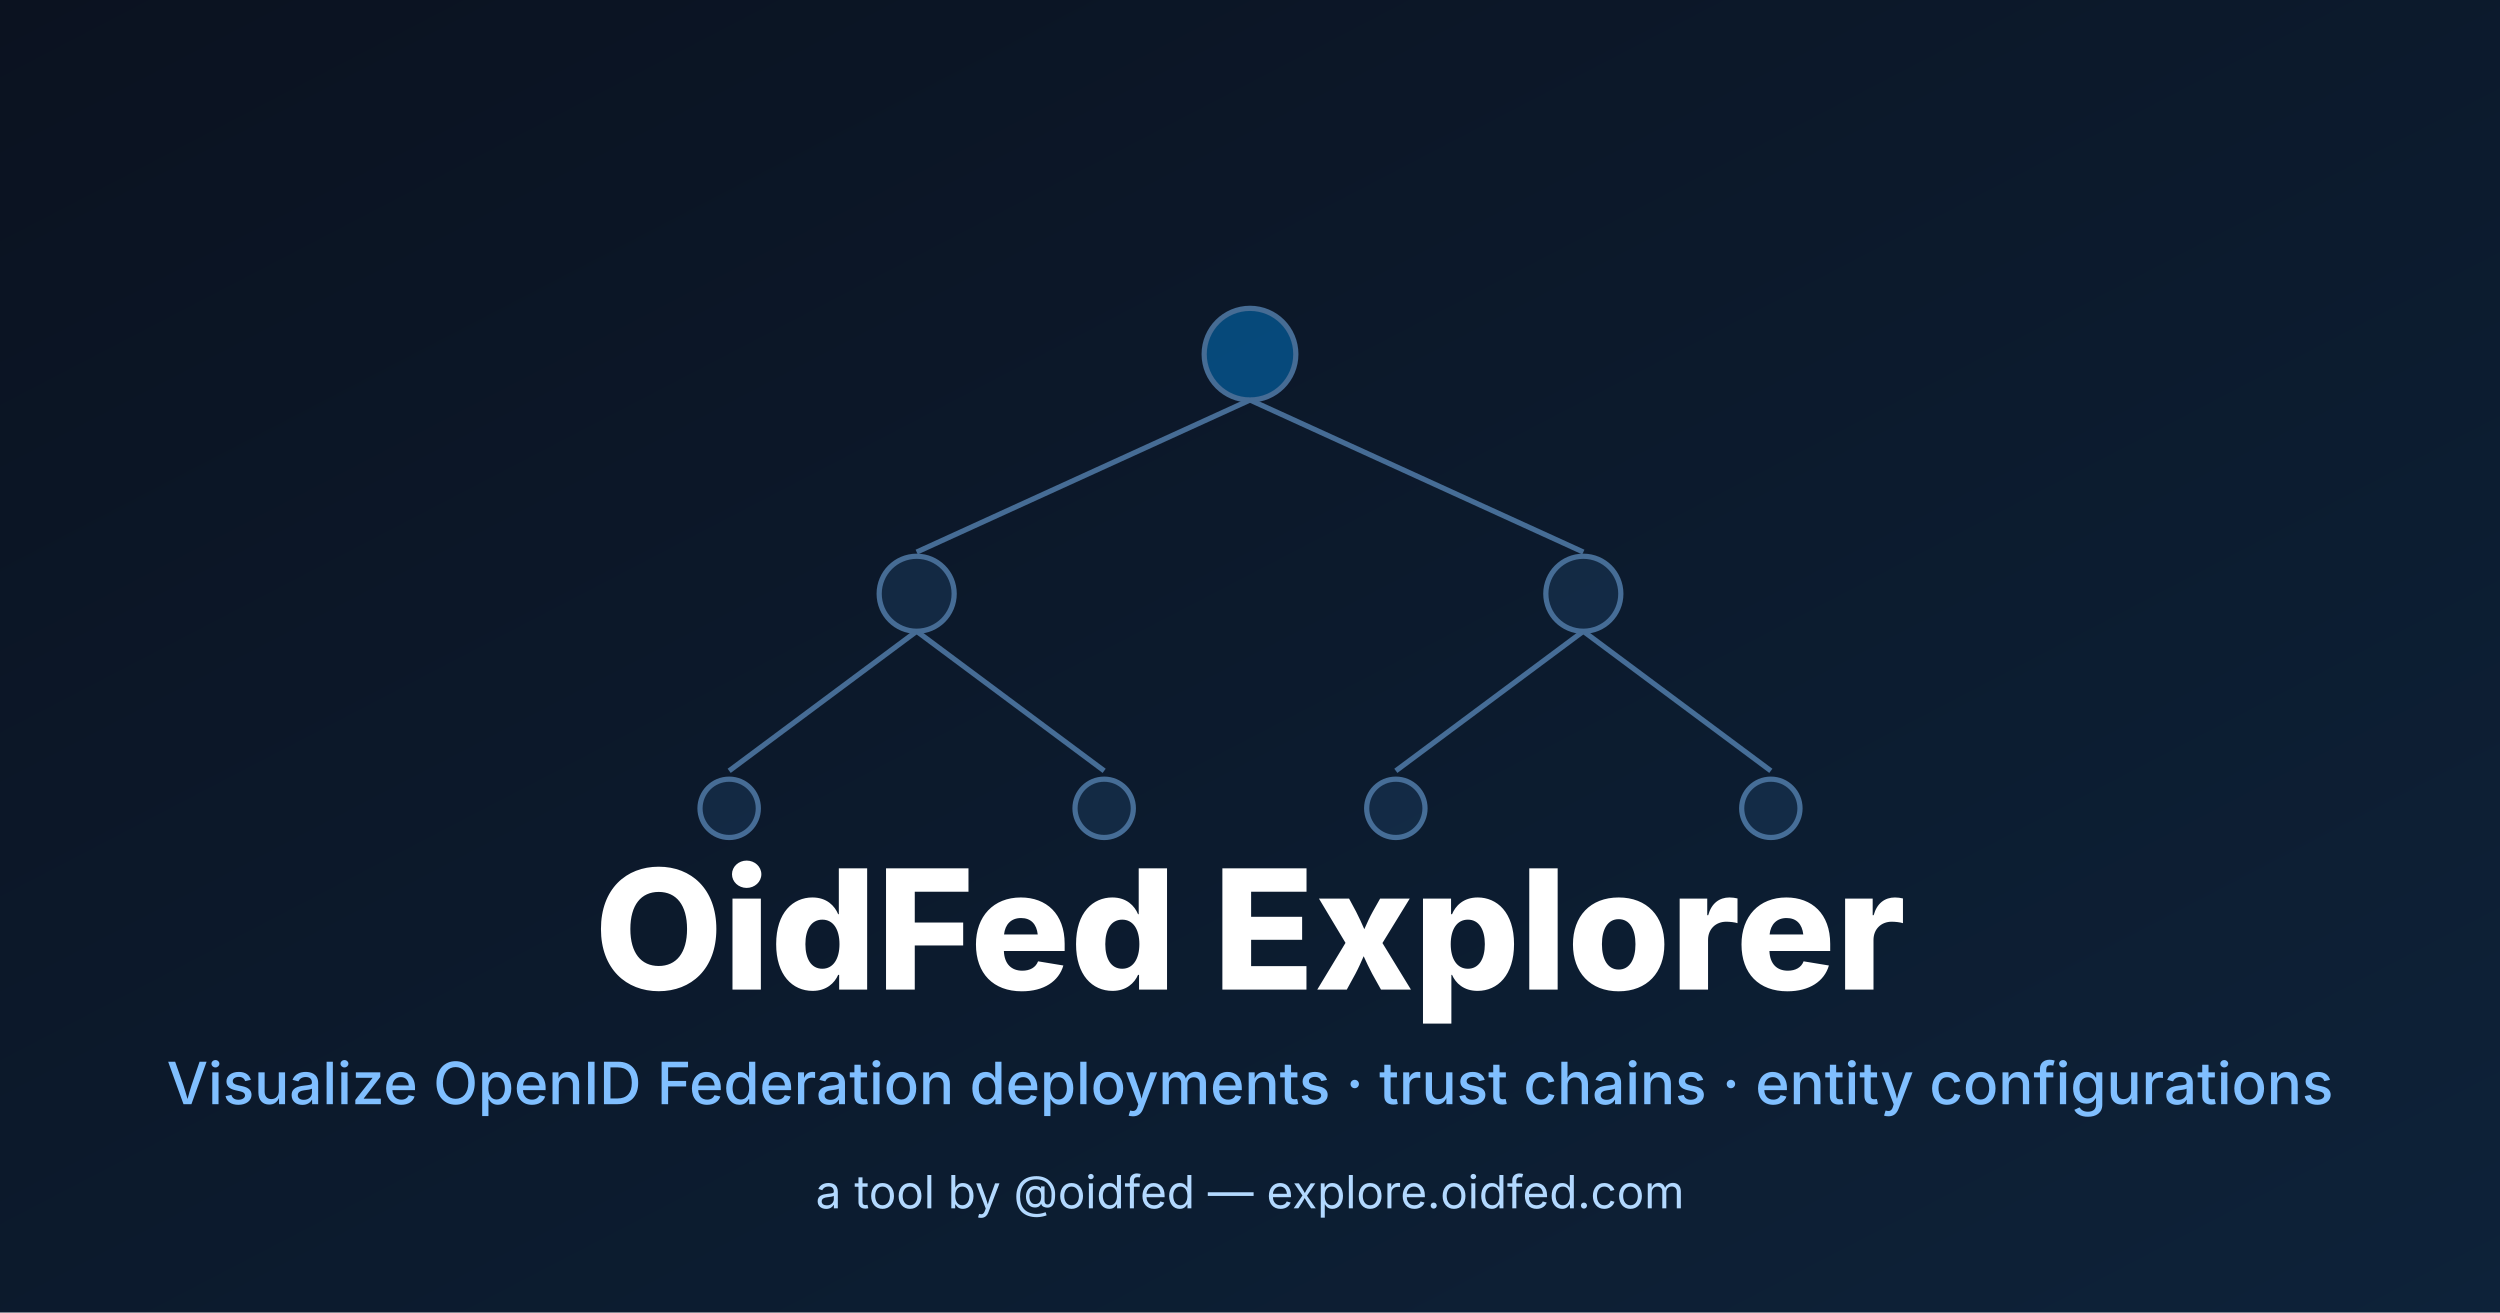
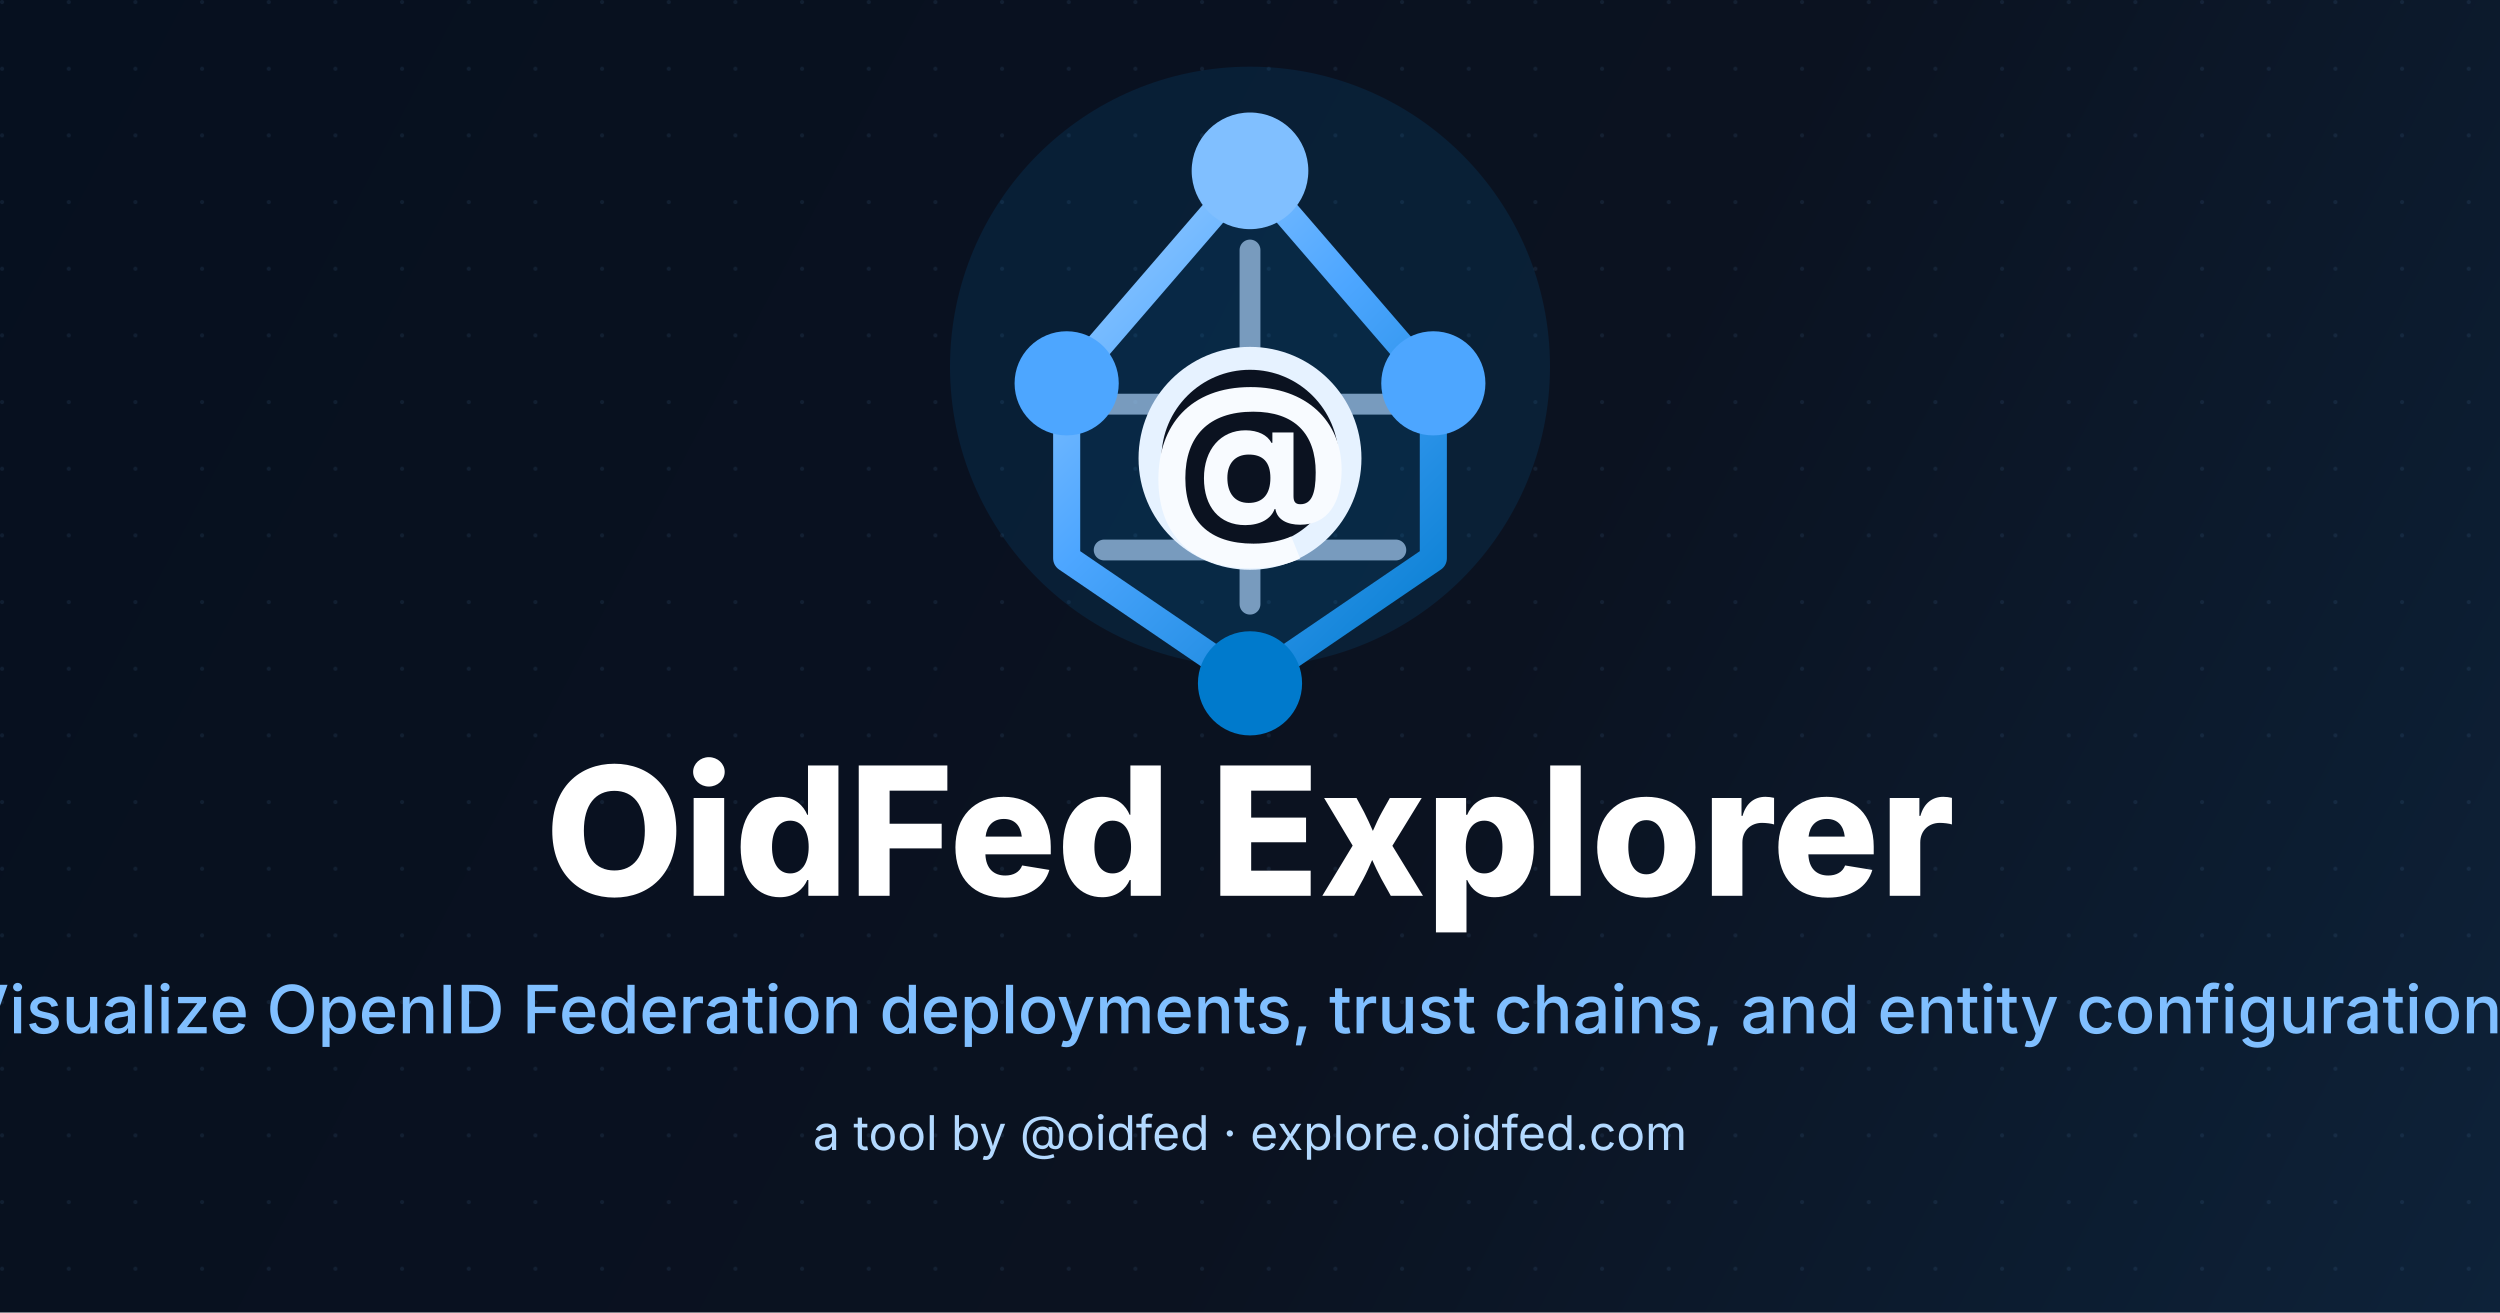
<svg xmlns="http://www.w3.org/2000/svg" viewBox="0 0 1200 630" width="1200" height="630">
  <defs>
-     <linearGradient id="bg" x1="0%" y1="0%" x2="100%" y2="100%">
-       <stop offset="0%" stop-color="#0b1220" />
-       <stop offset="100%" stop-color="#0d2239" />
+     <linearGradient id="bg" x1="0" y1="0" x2="1200" y2="630" gradientUnits="userSpaceOnUse">
+       <stop offset="0" stop-color="#06101f" />
+       <stop offset="0.58" stop-color="#0b1220" />
+       <stop offset="1" stop-color="#0d2239" />
+     </linearGradient>
+     <pattern id="grid" width="32" height="32" patternUnits="userSpaceOnUse">
+       <circle cx="1" cy="1" r="1" fill="#80bfff" opacity="0.18" />
+     </pattern>
+     <linearGradient id="mark" x1="482" y1="64" x2="718" y2="300" gradientUnits="userSpaceOnUse">
+       <stop offset="0" stop-color="#b3d9ff" />
+       <stop offset="0.5" stop-color="#4da6ff" />
+       <stop offset="1" stop-color="#007acc" />
    </linearGradient>
  </defs>
  <rect width="1200" height="630" fill="url(#bg)" />
-   <g stroke="#80bfff" stroke-width="2.5" fill="none" opacity="0.5">
-     <circle cx="600" cy="170" r="22" fill="#007acc" />
-     <line x1="600" y1="192" x2="440" y2="265" />
-     <line x1="600" y1="192" x2="760" y2="265" />
-     <circle cx="440" cy="285" r="18" fill="#1a3a5c" />
-     <circle cx="760" cy="285" r="18" fill="#1a3a5c" />
-     <line x1="440" y1="303" x2="350" y2="370" />
-     <line x1="440" y1="303" x2="530" y2="370" />
-     <line x1="760" y1="303" x2="670" y2="370" />
-     <line x1="760" y1="303" x2="850" y2="370" />
-     <circle cx="350" cy="388" r="14" fill="#1a3a5c" />
-     <circle cx="530" cy="388" r="14" fill="#1a3a5c" />
-     <circle cx="670" cy="388" r="14" fill="#1a3a5c" />
-     <circle cx="850" cy="388" r="14" fill="#1a3a5c" />
+   <rect width="1200" height="630" fill="url(#grid)" opacity="0.45" />
+   <circle cx="600" cy="176" r="144" fill="#007acc" opacity="0.13" />
+   <g fill="none" stroke="url(#mark)" stroke-linecap="round" stroke-linejoin="round">
+     <path d="M600 82 512 184v84l88 60 88-60v-84L600 82Z" fill="#007acc" fill-opacity="0.1" stroke-width="13" />
+     <path d="M600 120v170M530 194h140M530 264h140" stroke="#b3d9ff" stroke-width="10" opacity="0.65" />
  </g>
-   <text x="600" y="475" font-family="system-ui, -apple-system, BlinkMacSystemFont, 'Segoe UI', sans-serif" font-size="80" font-weight="800" fill="#ffffff" text-anchor="middle">OidFed Explorer</text>
-   <text x="600" y="530" font-family="system-ui, -apple-system, BlinkMacSystemFont, 'Segoe UI', sans-serif" font-size="28" font-weight="500" fill="#80bfff" text-anchor="middle">Visualize OpenID Federation deployments · trust chains · entity configurations</text>
-   <text x="600" y="580" font-family="system-ui, -apple-system, BlinkMacSystemFont, 'Segoe UI', sans-serif" font-size="22" font-weight="400" fill="#b3d9ff" text-anchor="middle">a tool by @oidfed — explore.oidfed.com</text>
+   <g>
+     <circle cx="600" cy="82" r="28" fill="#80bfff" />
+     <circle cx="512" cy="184" r="25" fill="#4da6ff" />
+     <circle cx="688" cy="184" r="25" fill="#4da6ff" />
+     <circle cx="600" cy="328" r="25" fill="#007acc" />
+     <circle cx="600" cy="220" r="48" fill="#0b1220" stroke="#e6f2ff" stroke-width="11" />
+     <text x="600" y="253" text-anchor="middle" font-family="Inter, system-ui, -apple-system, BlinkMacSystemFont, 'Segoe UI', sans-serif" font-size="92" font-weight="800" fill="#f8fbff">@</text>
+   </g>
+   <text x="600" y="430" font-family="Inter, system-ui, -apple-system, BlinkMacSystemFont, 'Segoe UI', sans-serif" font-size="86" font-weight="800" fill="#ffffff" text-anchor="middle">OidFed Explorer</text>
+   <text x="600" y="496" font-family="Inter, system-ui, -apple-system, BlinkMacSystemFont, 'Segoe UI', sans-serif" font-size="32" font-weight="500" fill="#80bfff" text-anchor="middle">Visualize OpenID Federation deployments, trust chains, and entity configurations</text>
+   <text x="600" y="552" font-family="Inter, system-ui, -apple-system, BlinkMacSystemFont, 'Segoe UI', sans-serif" font-size="23" font-weight="400" fill="#b3d9ff" text-anchor="middle">a tool by @oidfed · explore.oidfed.com</text>
</svg>
